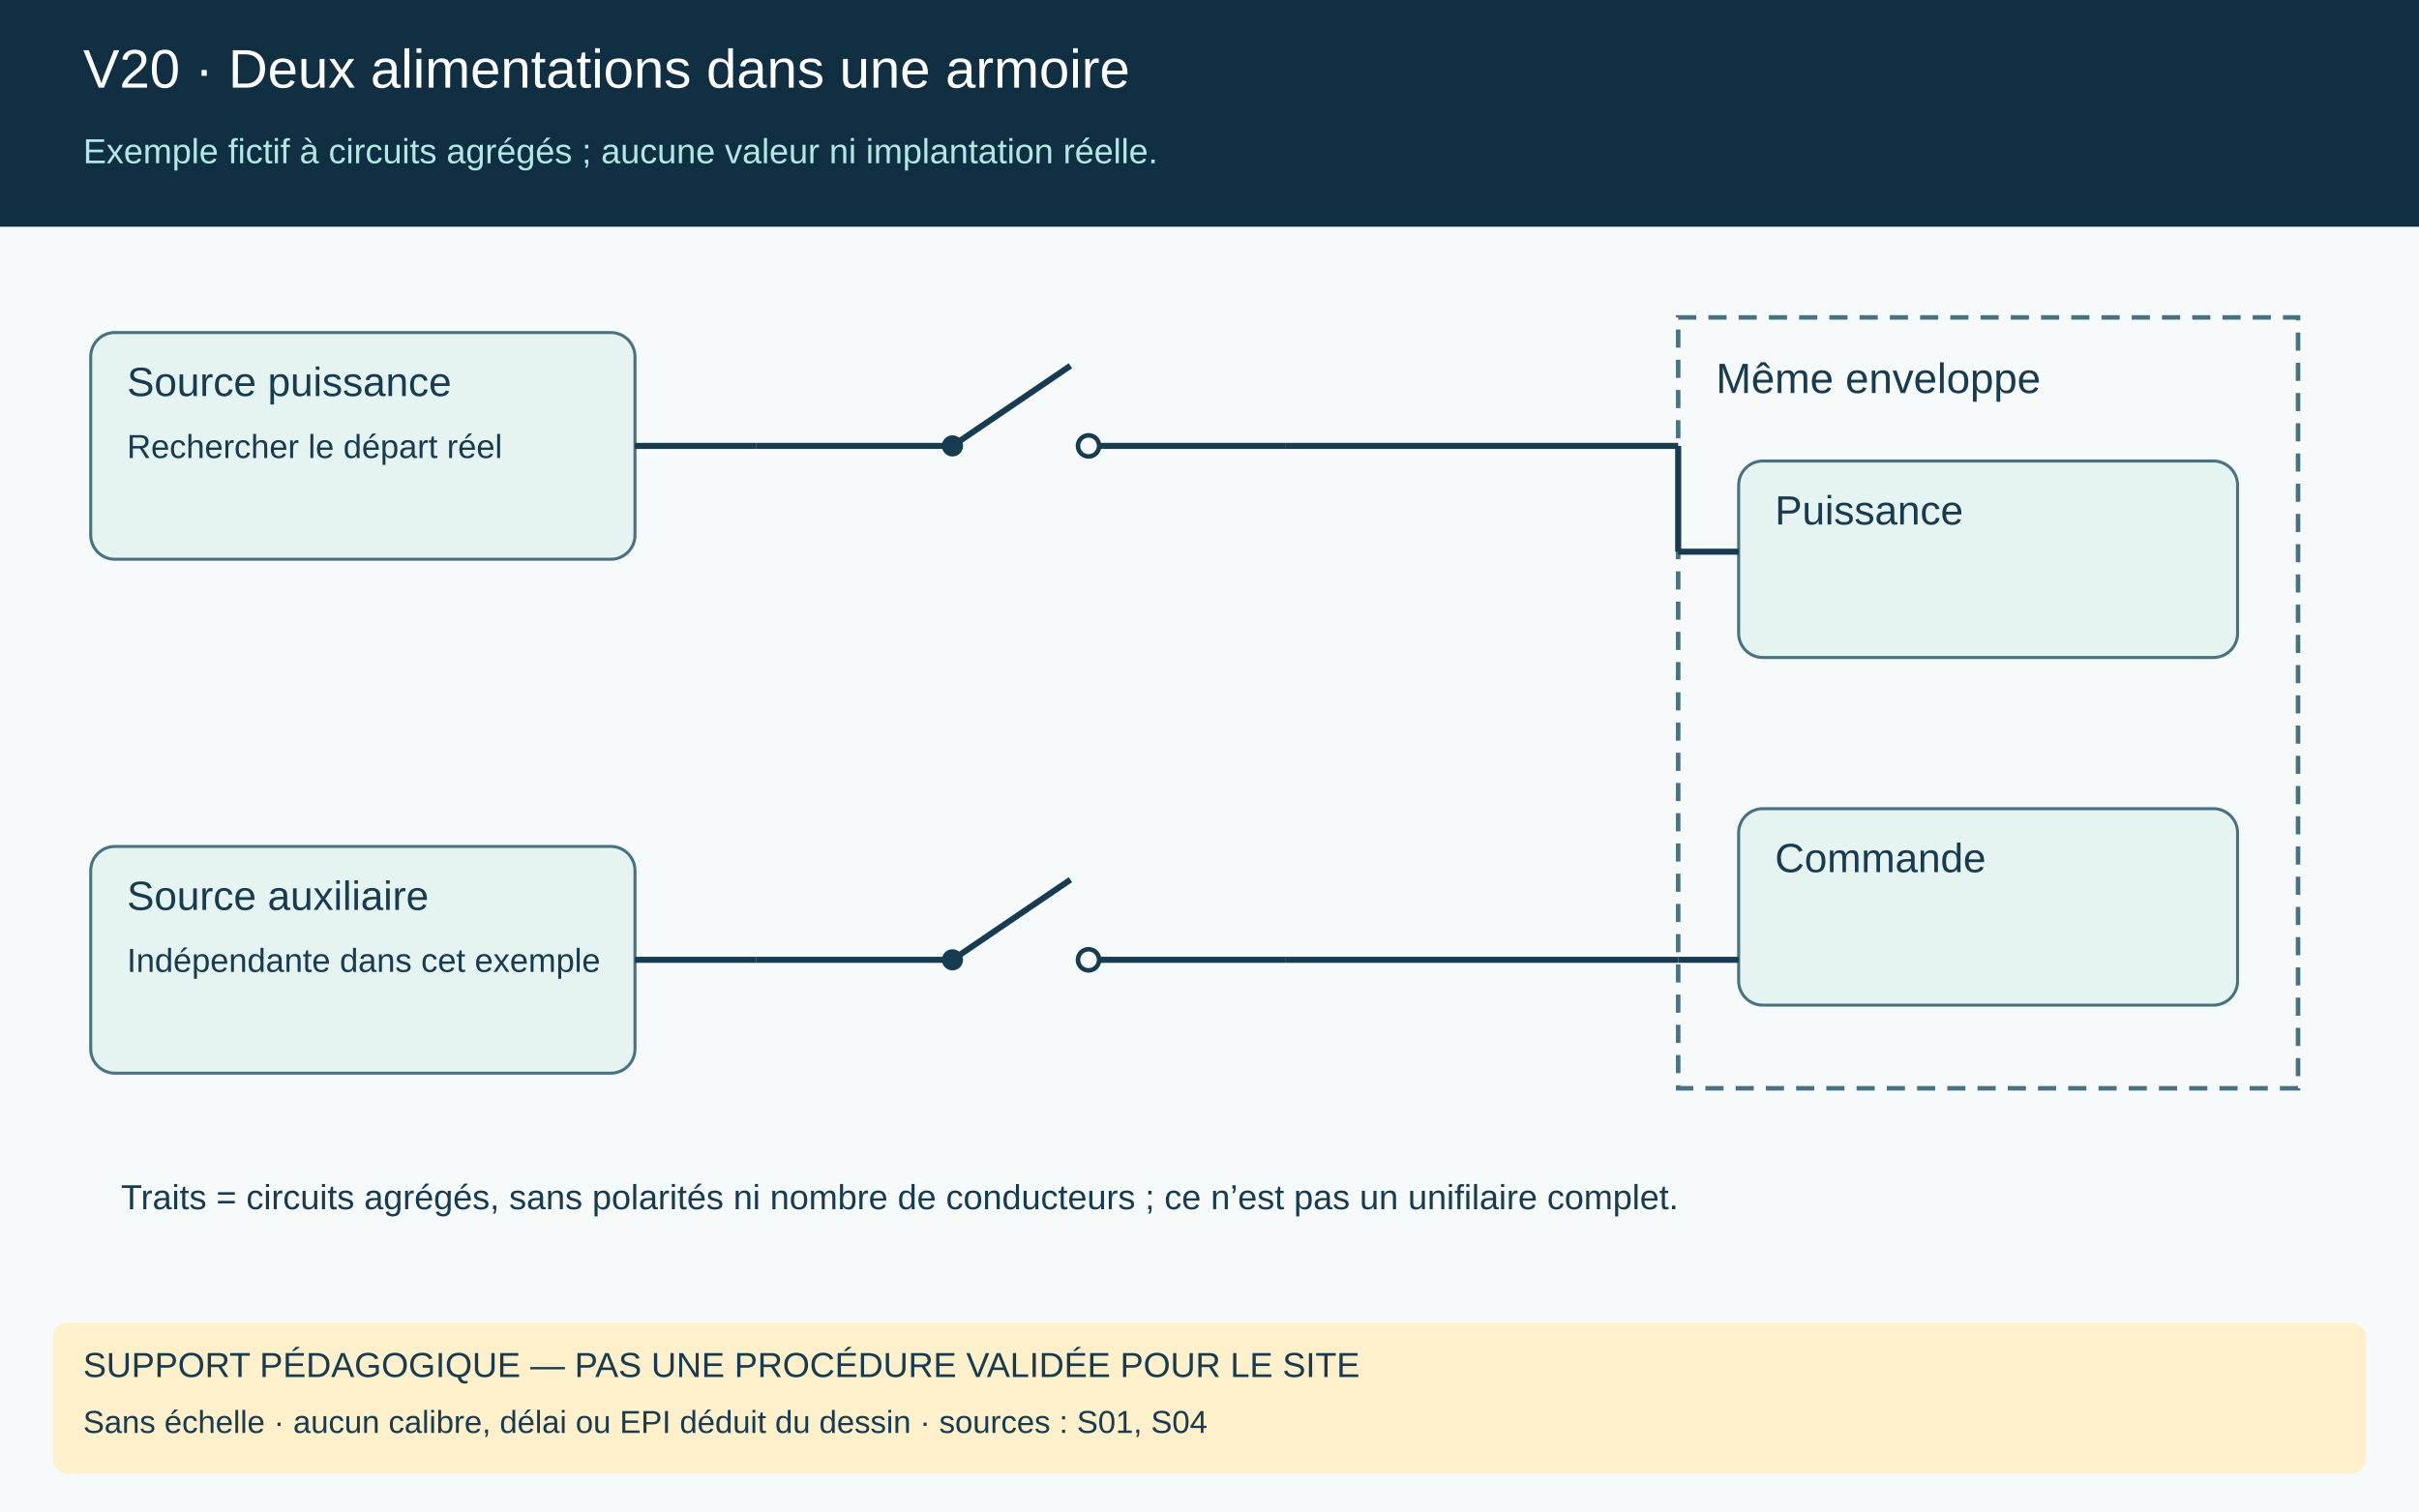
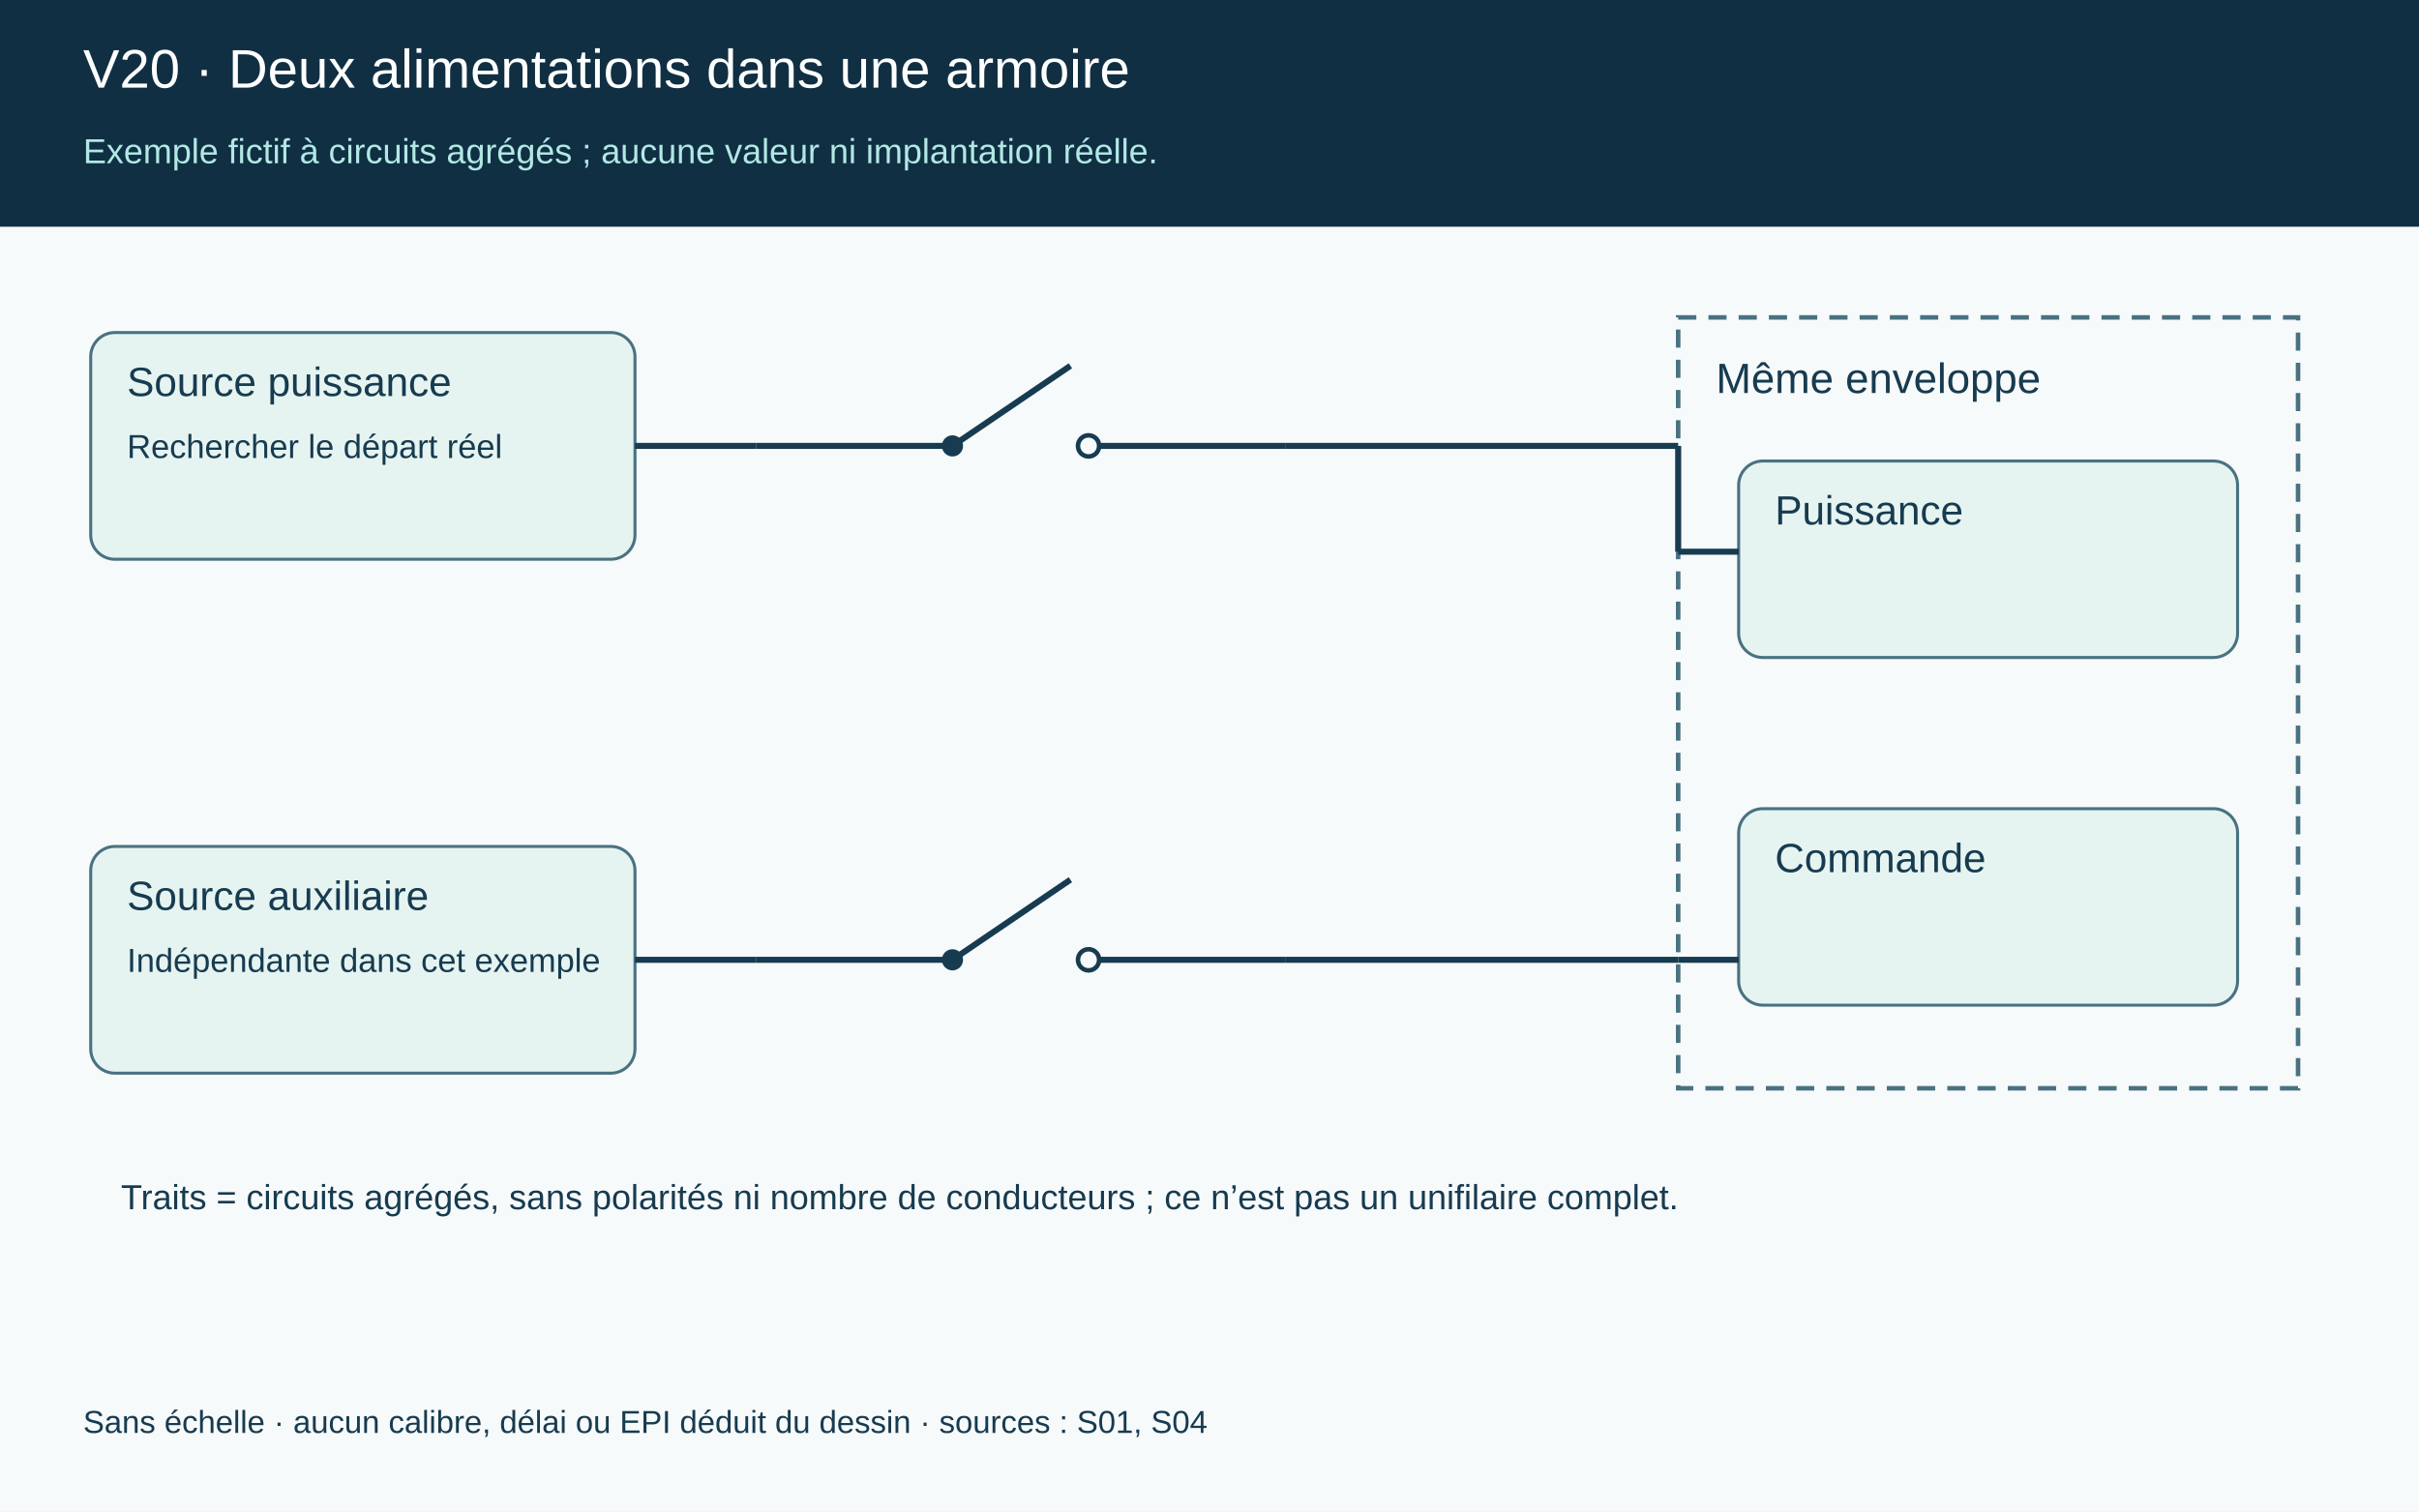
<svg xmlns="http://www.w3.org/2000/svg" width="1600" height="1000" viewBox="0 0 1600 1000" role="img" aria-labelledby="title desc">
  <defs>
    <marker id="a" markerWidth="10" markerHeight="10" refX="8" refY="3" orient="auto" markerUnits="strokeWidth">
      <path d="M0,0 L0,6 L9,3 z" fill="#0b6672" />
    </marker>
  </defs>
  <rect width="1600" height="1000" fill="#f7fafb" />
  <g font-family="Arial, sans-serif">
    <rect width="1600" height="150" fill="#102f43" />
    <text x="55" y="58" font-size="36" fill="#ffffff">V20 · Deux alimentations dans une armoire</text>
    <text x="55" y="108" font-size="23" fill="#b2e8e4">Exemple fictif à circuits agrégés ; aucune valeur ni implantation réelle.</text>
    <rect x="60" y="220" width="360" height="150" rx="16" fill="#e6f4f1" stroke="#497281" stroke-width="2" />
    <text x="84" y="262" font-size="27" fill="#173b50">Source puissance</text>
    <text x="84" y="303" font-size="22" fill="#173b50">Rechercher le départ réel</text>
    <rect x="60" y="560" width="360" height="150" rx="16" fill="#e6f4f1" stroke="#497281" stroke-width="2" />
    <text x="84" y="602" font-size="27" fill="#173b50">Source auxiliaire</text>
    <text x="84" y="643" font-size="22" fill="#173b50">Indépendante dans cet exemple</text>
    <path d="M420,295 L500,295" fill="none" stroke="#173b50" stroke-width="4" />
    <path d="M500,295 L630,295" fill="none" stroke="#173b50" stroke-width="4" />
    <path d="M720,295 L850,295" fill="none" stroke="#173b50" stroke-width="4" />
    <path d="M630,295 L708,242" fill="none" stroke="#173b50" stroke-width="4" />
    <circle cx="630" cy="295" r="7" fill="#173b50" />
    <circle cx="720" cy="295" r="7" fill="#f7fafb" stroke="#173b50" stroke-width="3" />
    <path d="M850,295 L1110,295" fill="none" stroke="#173b50" stroke-width="4" />
    <path d="M420,635 L500,635" fill="none" stroke="#173b50" stroke-width="4" />
    <path d="M500,635 L630,635" fill="none" stroke="#173b50" stroke-width="4" />
    <path d="M720,635 L850,635" fill="none" stroke="#173b50" stroke-width="4" />
    <path d="M630,635 L708,582" fill="none" stroke="#173b50" stroke-width="4" />
    <circle cx="630" cy="635" r="7" fill="#173b50" />
    <circle cx="720" cy="635" r="7" fill="#f7fafb" stroke="#173b50" stroke-width="3" />
    <path d="M850,635 L1110,635" fill="none" stroke="#173b50" stroke-width="4" />
    <rect x="1110" y="210" width="410" height="510" fill="none" stroke="#497281" stroke-width="3" stroke-dasharray="12 8" />
    <text x="1135" y="260" font-size="28" fill="#173b50">Même enveloppe</text>
    <rect x="1150" y="305" width="330" height="130" rx="16" fill="#e6f4f1" stroke="#497281" stroke-width="2" />
    <text x="1174" y="347" font-size="27" fill="#173b50">Puissance</text>
    <rect x="1150" y="535" width="330" height="130" rx="16" fill="#e6f4f1" stroke="#497281" stroke-width="2" />
    <text x="1174" y="577" font-size="27" fill="#173b50">Commande</text>
    <path d="M1110,295 L1110,365" fill="none" stroke="#173b50" stroke-width="4" />
    <path d="M1110,365 L1150,365" fill="none" stroke="#173b50" stroke-width="4" />
    <path d="M1110,635 L1150,635" fill="none" stroke="#173b50" stroke-width="4" />
    <text x="80" y="800" font-size="23" fill="#173b50">Traits = circuits agrégés, sans polarités ni nombre de conducteurs ; ce n’est pas un unifilaire complet.</text>
-     <rect x="35" y="875" width="1530" height="100" rx="10" fill="#fff0cc" />
-     <text x="55" y="911" font-size="23" fill="#173b50">SUPPORT PÉDAGOGIQUE — PAS UNE PROCÉDURE VALIDÉE POUR LE SITE</text>
    <text x="55" y="948" font-size="21" fill="#173b50">Sans échelle · aucun calibre, délai ou EPI déduit du dessin · sources : S01, S04</text>
  </g>
</svg>
